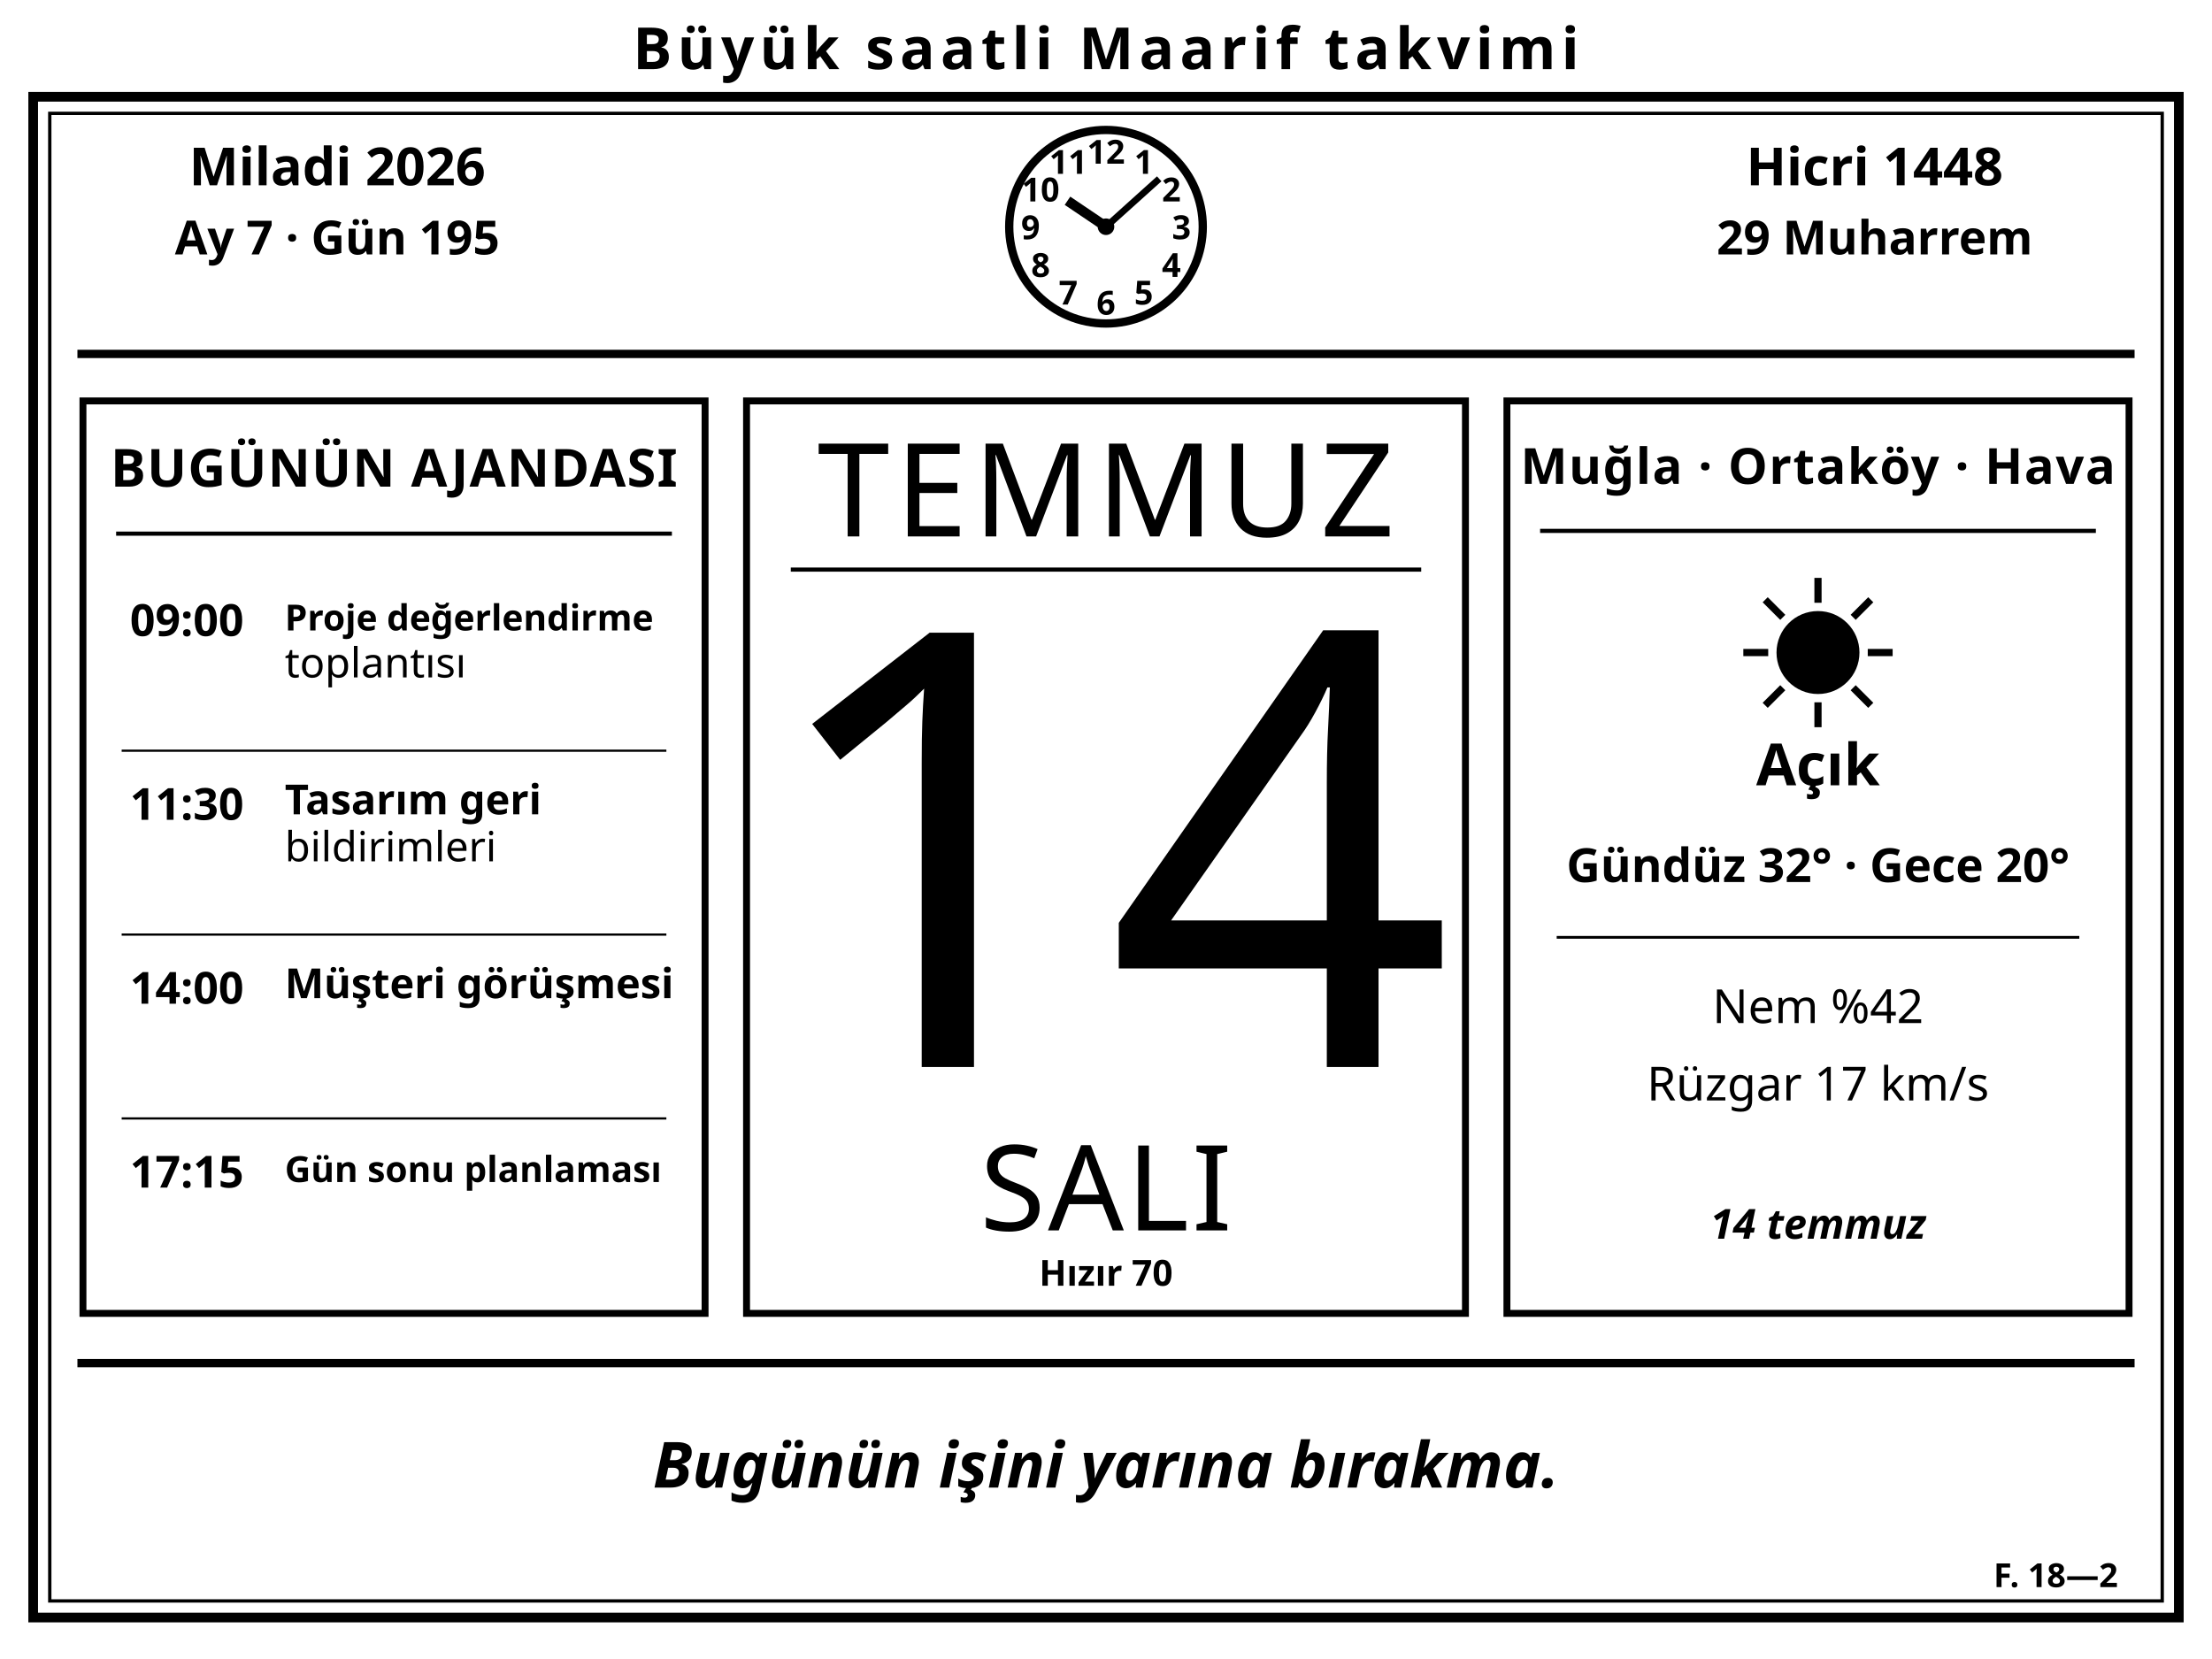
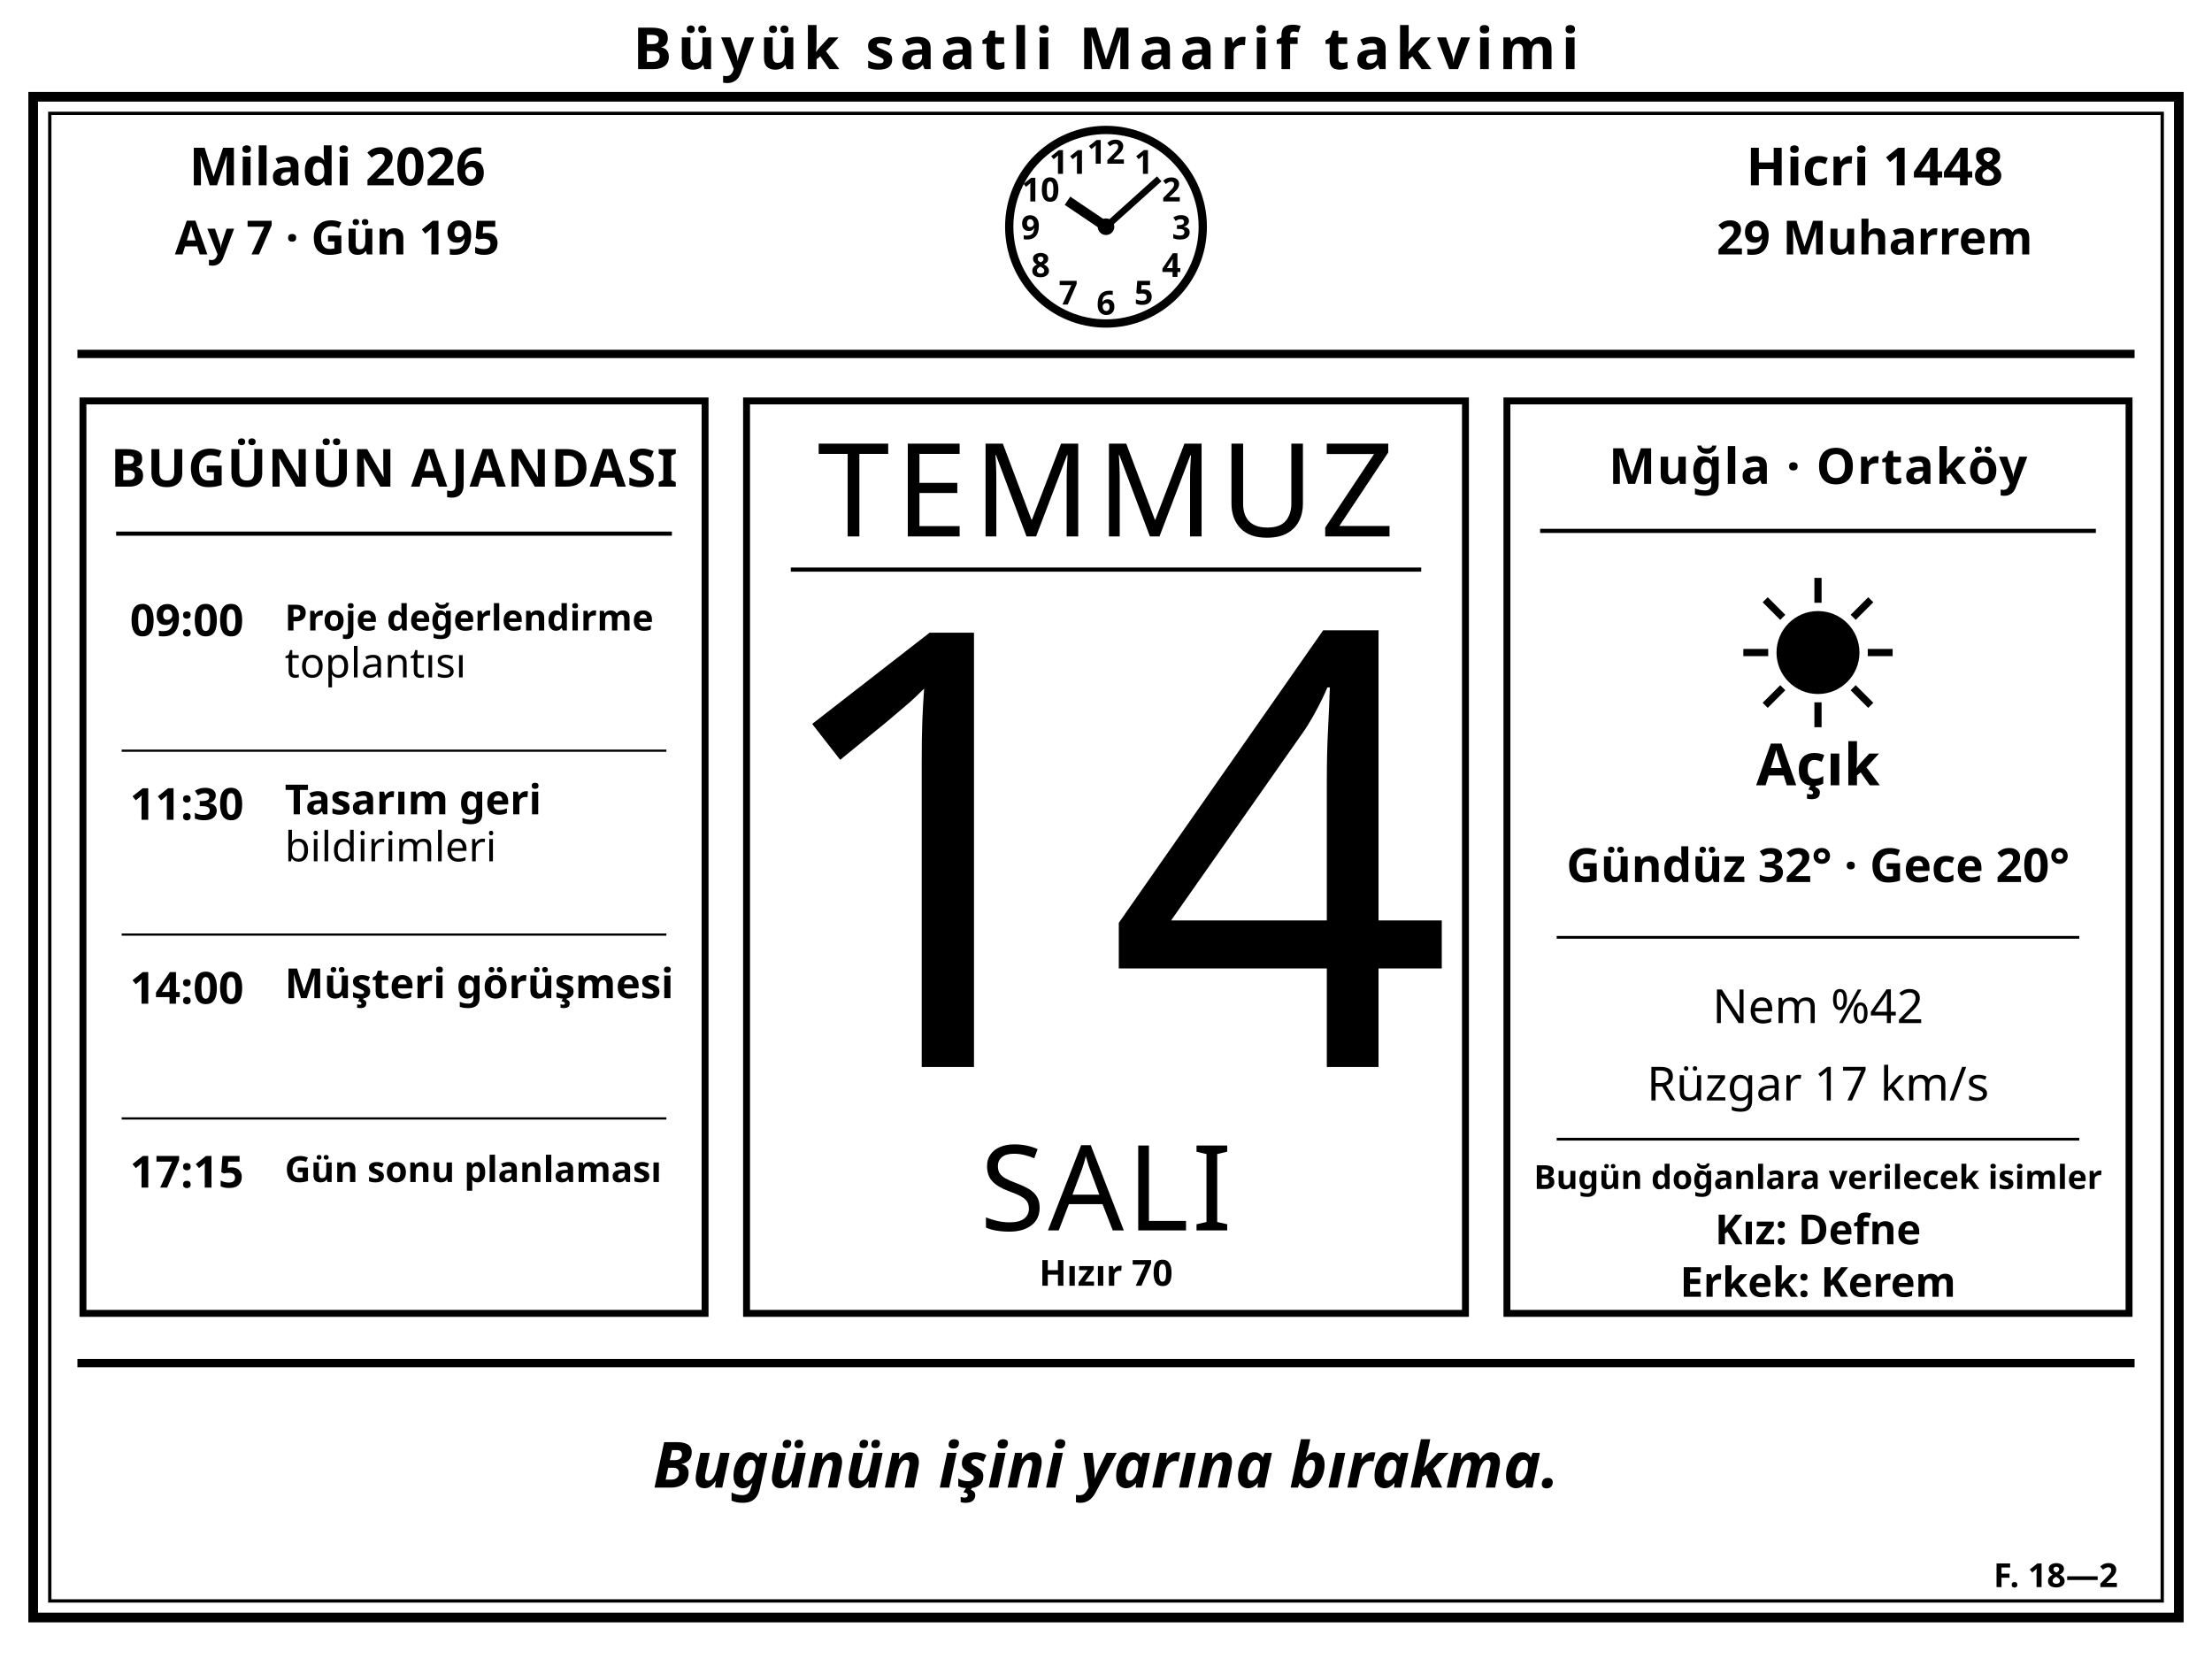
<svg xmlns="http://www.w3.org/2000/svg" width="800" height="600" viewBox="0 0 800 600" data-layout="balanced">
  <rect x="0" y="0" width="800" height="600" fill="#ffffff" />
  <text x="400" y="25" font-family="PT Serif" font-size="21" font-weight="bold" font-style="normal" text-anchor="middle" fill="#000" letter-spacing="2">Büyük saatli Maarif takvimi</text>
  <rect x="12" y="35" width="776" height="550" fill="none" stroke="#000" stroke-width="3.5" />
  <rect x="18" y="41" width="764" height="538" fill="none" stroke="#000" stroke-width="1.2" />
  <text x="122" y="67" font-family="PT Serif" font-size="19" font-weight="bold" font-style="normal" text-anchor="middle" fill="#000">Miladi 2026</text>
  <text x="122" y="92" font-family="PT Serif" font-size="17" font-weight="bold" font-style="normal" text-anchor="middle" fill="#000">Ay 7 · Gün 195</text>
  <circle cx="400" cy="82" r="35" fill="#fff" stroke="#000" stroke-width="3" />
  <text x="413.65" y="62.858" font-family="PT Serif" font-size="12" font-weight="bold" font-style="normal" text-anchor="middle" fill="#000">1</text>
  <text x="423.642" y="72.85" font-family="PT Serif" font-size="12" font-weight="bold" font-style="normal" text-anchor="middle" fill="#000">2</text>
  <text x="427.3" y="86.5" font-family="PT Serif" font-size="12" font-weight="bold" font-style="normal" text-anchor="middle" fill="#000">3</text>
  <text x="423.642" y="100.15" font-family="PT Serif" font-size="12" font-weight="bold" font-style="normal" text-anchor="middle" fill="#000">4</text>
  <text x="413.65" y="110.142" font-family="PT Serif" font-size="12" font-weight="bold" font-style="normal" text-anchor="middle" fill="#000">5</text>
  <text x="400" y="113.8" font-family="PT Serif" font-size="12" font-weight="bold" font-style="normal" text-anchor="middle" fill="#000">6</text>
  <text x="386.35" y="110.142" font-family="PT Serif" font-size="12" font-weight="bold" font-style="normal" text-anchor="middle" fill="#000">7</text>
  <text x="376.358" y="100.15" font-family="PT Serif" font-size="12" font-weight="bold" font-style="normal" text-anchor="middle" fill="#000">8</text>
  <text x="372.7" y="86.5" font-family="PT Serif" font-size="12" font-weight="bold" font-style="normal" text-anchor="middle" fill="#000">9</text>
  <text x="376.358" y="72.85" font-family="PT Serif" font-size="12" font-weight="bold" font-style="normal" text-anchor="middle" fill="#000">10</text>
  <text x="386.35" y="62.858" font-family="PT Serif" font-size="12" font-weight="bold" font-style="normal" text-anchor="middle" fill="#000">11</text>
  <text x="400" y="59.2" font-family="PT Serif" font-size="12" font-weight="bold" font-style="normal" text-anchor="middle" fill="#000">12</text>
  <line x1="400" y1="82" x2="386.072" y2="72.606" stroke="#000" stroke-width="3.6" stroke-linecap="butt" />
  <line x1="400" y1="82" x2="419.247" y2="64.67" stroke="#000" stroke-width="2.4" stroke-linecap="butt" />
  <circle cx="400" cy="82" r="3" fill="#000" />
  <text x="678" y="67" font-family="PT Serif" font-size="19" font-weight="bold" font-style="normal" text-anchor="middle" fill="#000">Hicri 1448</text>
  <text x="678" y="92" font-family="PT Serif" font-size="17" font-weight="bold" font-style="normal" text-anchor="middle" fill="#000">29 Muharrem</text>
  <line x1="28" y1="128" x2="772" y2="128" stroke="#000" stroke-width="3" stroke-linecap="butt" />
  <rect x="30" y="145" width="225" height="330" fill="none" stroke="#000" stroke-width="2.5" />
  <text x="142.5" y="176" font-family="PT Serif" font-size="19" font-weight="bold" font-style="normal" text-anchor="middle" fill="#000" letter-spacing="0.4">BUGÜNÜN AJANDASI</text>
  <line x1="42" y1="193" x2="243" y2="193" stroke="#000" stroke-width="1.5" stroke-linecap="butt" />
  <g aria-label="09:00 Proje değerlendirme toplantısı">
    <text x="47" y="230" font-family="PT Serif" font-size="16" font-weight="bold" font-style="normal" text-anchor="start" fill="#000">09:00</text>
    <text x="103" y="228" font-family="PT Serif" font-size="13" font-weight="bold" font-style="normal" text-anchor="start" fill="#000">Proje değerlendirme</text>
    <text x="103" y="245" font-family="PT Serif" font-size="15" font-weight="normal" font-style="normal" text-anchor="start" fill="#000">toplantısı</text>
    <line x1="44" y1="271.5" x2="241" y2="271.5" stroke="#000" stroke-width="0.8" stroke-linecap="butt" />
  </g>
  <g aria-label="11:30 Tasarım geri bildirimleri">
    <text x="47" y="296.5" font-family="PT Serif" font-size="16" font-weight="bold" font-style="normal" text-anchor="start" fill="#000">11:30</text>
    <text x="103" y="294.5" font-family="PT Serif" font-size="15" font-weight="bold" font-style="normal" text-anchor="start" fill="#000">Tasarım geri</text>
    <text x="103" y="311.5" font-family="PT Serif" font-size="15" font-weight="normal" font-style="normal" text-anchor="start" fill="#000">bildirimleri</text>
    <line x1="44" y1="338" x2="241" y2="338" stroke="#000" stroke-width="0.8" stroke-linecap="butt" />
  </g>
  <g aria-label="14:00 Müşteri görüşmesi">
    <text x="47" y="363" font-family="PT Serif" font-size="16" font-weight="bold" font-style="normal" text-anchor="start" fill="#000">14:00</text>
    <text x="103" y="361" font-family="PT Serif" font-size="15" font-weight="bold" font-style="normal" text-anchor="start" fill="#000">Müşteri görüşmesi</text>
    <line x1="44" y1="404.5" x2="241" y2="404.5" stroke="#000" stroke-width="0.8" stroke-linecap="butt" />
  </g>
  <g aria-label="17:15 Gün sonu planlaması">
    <text x="47" y="429.5" font-family="PT Serif" font-size="16" font-weight="bold" font-style="normal" text-anchor="start" fill="#000">17:15</text>
    <text x="103" y="427.5" font-family="PT Serif" font-size="13" font-weight="bold" font-style="normal" text-anchor="start" fill="#000">Gün sonu planlaması</text>
  </g>
  <rect x="270" y="145" width="260" height="330" fill="none" stroke="#000" stroke-width="2.5" />
  <text x="400" y="194" font-family="Bebas Neue" font-size="47" font-weight="normal" font-style="normal" text-anchor="middle" fill="#000" letter-spacing="2">TEMMUZ</text>
  <line x1="286" y1="206" x2="514" y2="206" stroke="#000" stroke-width="1.5" stroke-linecap="butt" />
  <text x="400" y="385.9" font-family="Bebas Neue" font-size="220" font-weight="normal" font-style="normal" text-anchor="middle" fill="#000">14</text>
  <text x="400" y="445" font-family="Bebas Neue" font-size="43" font-weight="normal" font-style="normal" text-anchor="middle" fill="#000" letter-spacing="1">SALI</text>
  <text x="400" y="465" font-family="PT Serif" font-size="13" font-weight="bold" font-style="normal" text-anchor="middle" fill="#000">Hızır 70</text>
  <rect x="545" y="145" width="225" height="330" fill="none" stroke="#000" stroke-width="2.5" />
-   <text x="657.5" y="175" font-family="PT Serif" font-size="18" font-weight="bold" font-style="normal" text-anchor="middle" fill="#000" letter-spacing="0.5">Muğla · Ortaköy · Hava</text>
+   <text x="657.5" y="175" font-family="PT Serif" font-size="18" font-weight="bold" font-style="normal" text-anchor="middle" fill="#000" letter-spacing="0.5">Muğla · Ortaköy</text>
  <line x1="557" y1="192" x2="758" y2="192" stroke="#000" stroke-width="1.5" stroke-linecap="butt" />
  <circle cx="657.5" cy="236" r="15" fill="#000" />
  <line x1="675.5" y1="236" x2="684.5" y2="236" stroke="#000" stroke-width="2.6" stroke-linecap="butt" />
  <line x1="670.228" y1="248.728" x2="676.592" y2="255.092" stroke="#000" stroke-width="2.6" stroke-linecap="butt" />
  <line x1="657.5" y1="254" x2="657.5" y2="263" stroke="#000" stroke-width="2.6" stroke-linecap="butt" />
  <line x1="644.772" y1="248.728" x2="638.408" y2="255.092" stroke="#000" stroke-width="2.6" stroke-linecap="butt" />
  <line x1="639.5" y1="236" x2="630.5" y2="236" stroke="#000" stroke-width="2.6" stroke-linecap="butt" />
  <line x1="644.772" y1="223.272" x2="638.408" y2="216.908" stroke="#000" stroke-width="2.6" stroke-linecap="butt" />
  <line x1="657.5" y1="218" x2="657.5" y2="209" stroke="#000" stroke-width="2.6" stroke-linecap="butt" />
  <line x1="670.228" y1="223.272" x2="676.592" y2="216.908" stroke="#000" stroke-width="2.6" stroke-linecap="butt" />
  <text x="657.5" y="284" font-family="PT Serif" font-size="21" font-weight="bold" font-style="normal" text-anchor="middle" fill="#000">Açık</text>
  <text x="657.5" y="319" font-family="PT Serif" font-size="17" font-weight="bold" font-style="normal" text-anchor="middle" fill="#000">Gündüz 32°  ·  Gece 20°</text>
  <line x1="563" y1="339" x2="752" y2="339" stroke="#000" stroke-width="1" stroke-linecap="butt" />
  <text x="657.5" y="370" font-family="PT Serif" font-size="17" font-weight="normal" font-style="normal" text-anchor="middle" fill="#000">Nem %42</text>
  <text x="657.5" y="398" font-family="PT Serif" font-size="17" font-weight="normal" font-style="normal" text-anchor="middle" fill="#000">Rüzgar 17 km/s</text>
-   <text x="657.5" y="448" font-family="PT Serif" font-size="15" font-weight="bold" font-style="italic" text-anchor="middle" fill="#000">14 temmuz</text>
+   <line x1="563" y1="412" x2="752" y2="412" stroke="#000" stroke-width="1" stroke-linecap="butt" />
+   <text x="657.5" y="430" font-family="PT Serif" font-size="12" font-weight="bold" font-style="normal" text-anchor="middle" fill="#000">Bugün doğanlara verilecek isimler</text>
+   <text x="657.5" y="450" font-family="PT Serif" font-size="15" font-weight="bold" font-style="normal" text-anchor="middle" fill="#000">Kız: Defne</text>
+   <text x="657.5" y="469" font-family="PT Serif" font-size="15" font-weight="bold" font-style="normal" text-anchor="middle" fill="#000">Erkek: Kerem</text>
  <line x1="28" y1="493" x2="772" y2="493" stroke="#000" stroke-width="3" stroke-linecap="butt" />
  <text x="400" y="538" font-family="PT Serif" font-size="23" font-weight="bold" font-style="italic" text-anchor="middle" fill="#000">Bugünün işini yarına bırakma.</text>
  <text x="766" y="574" font-family="PT Serif" font-size="12" font-weight="bold" font-style="normal" text-anchor="end" fill="#000">F. 18—2</text>
</svg>
